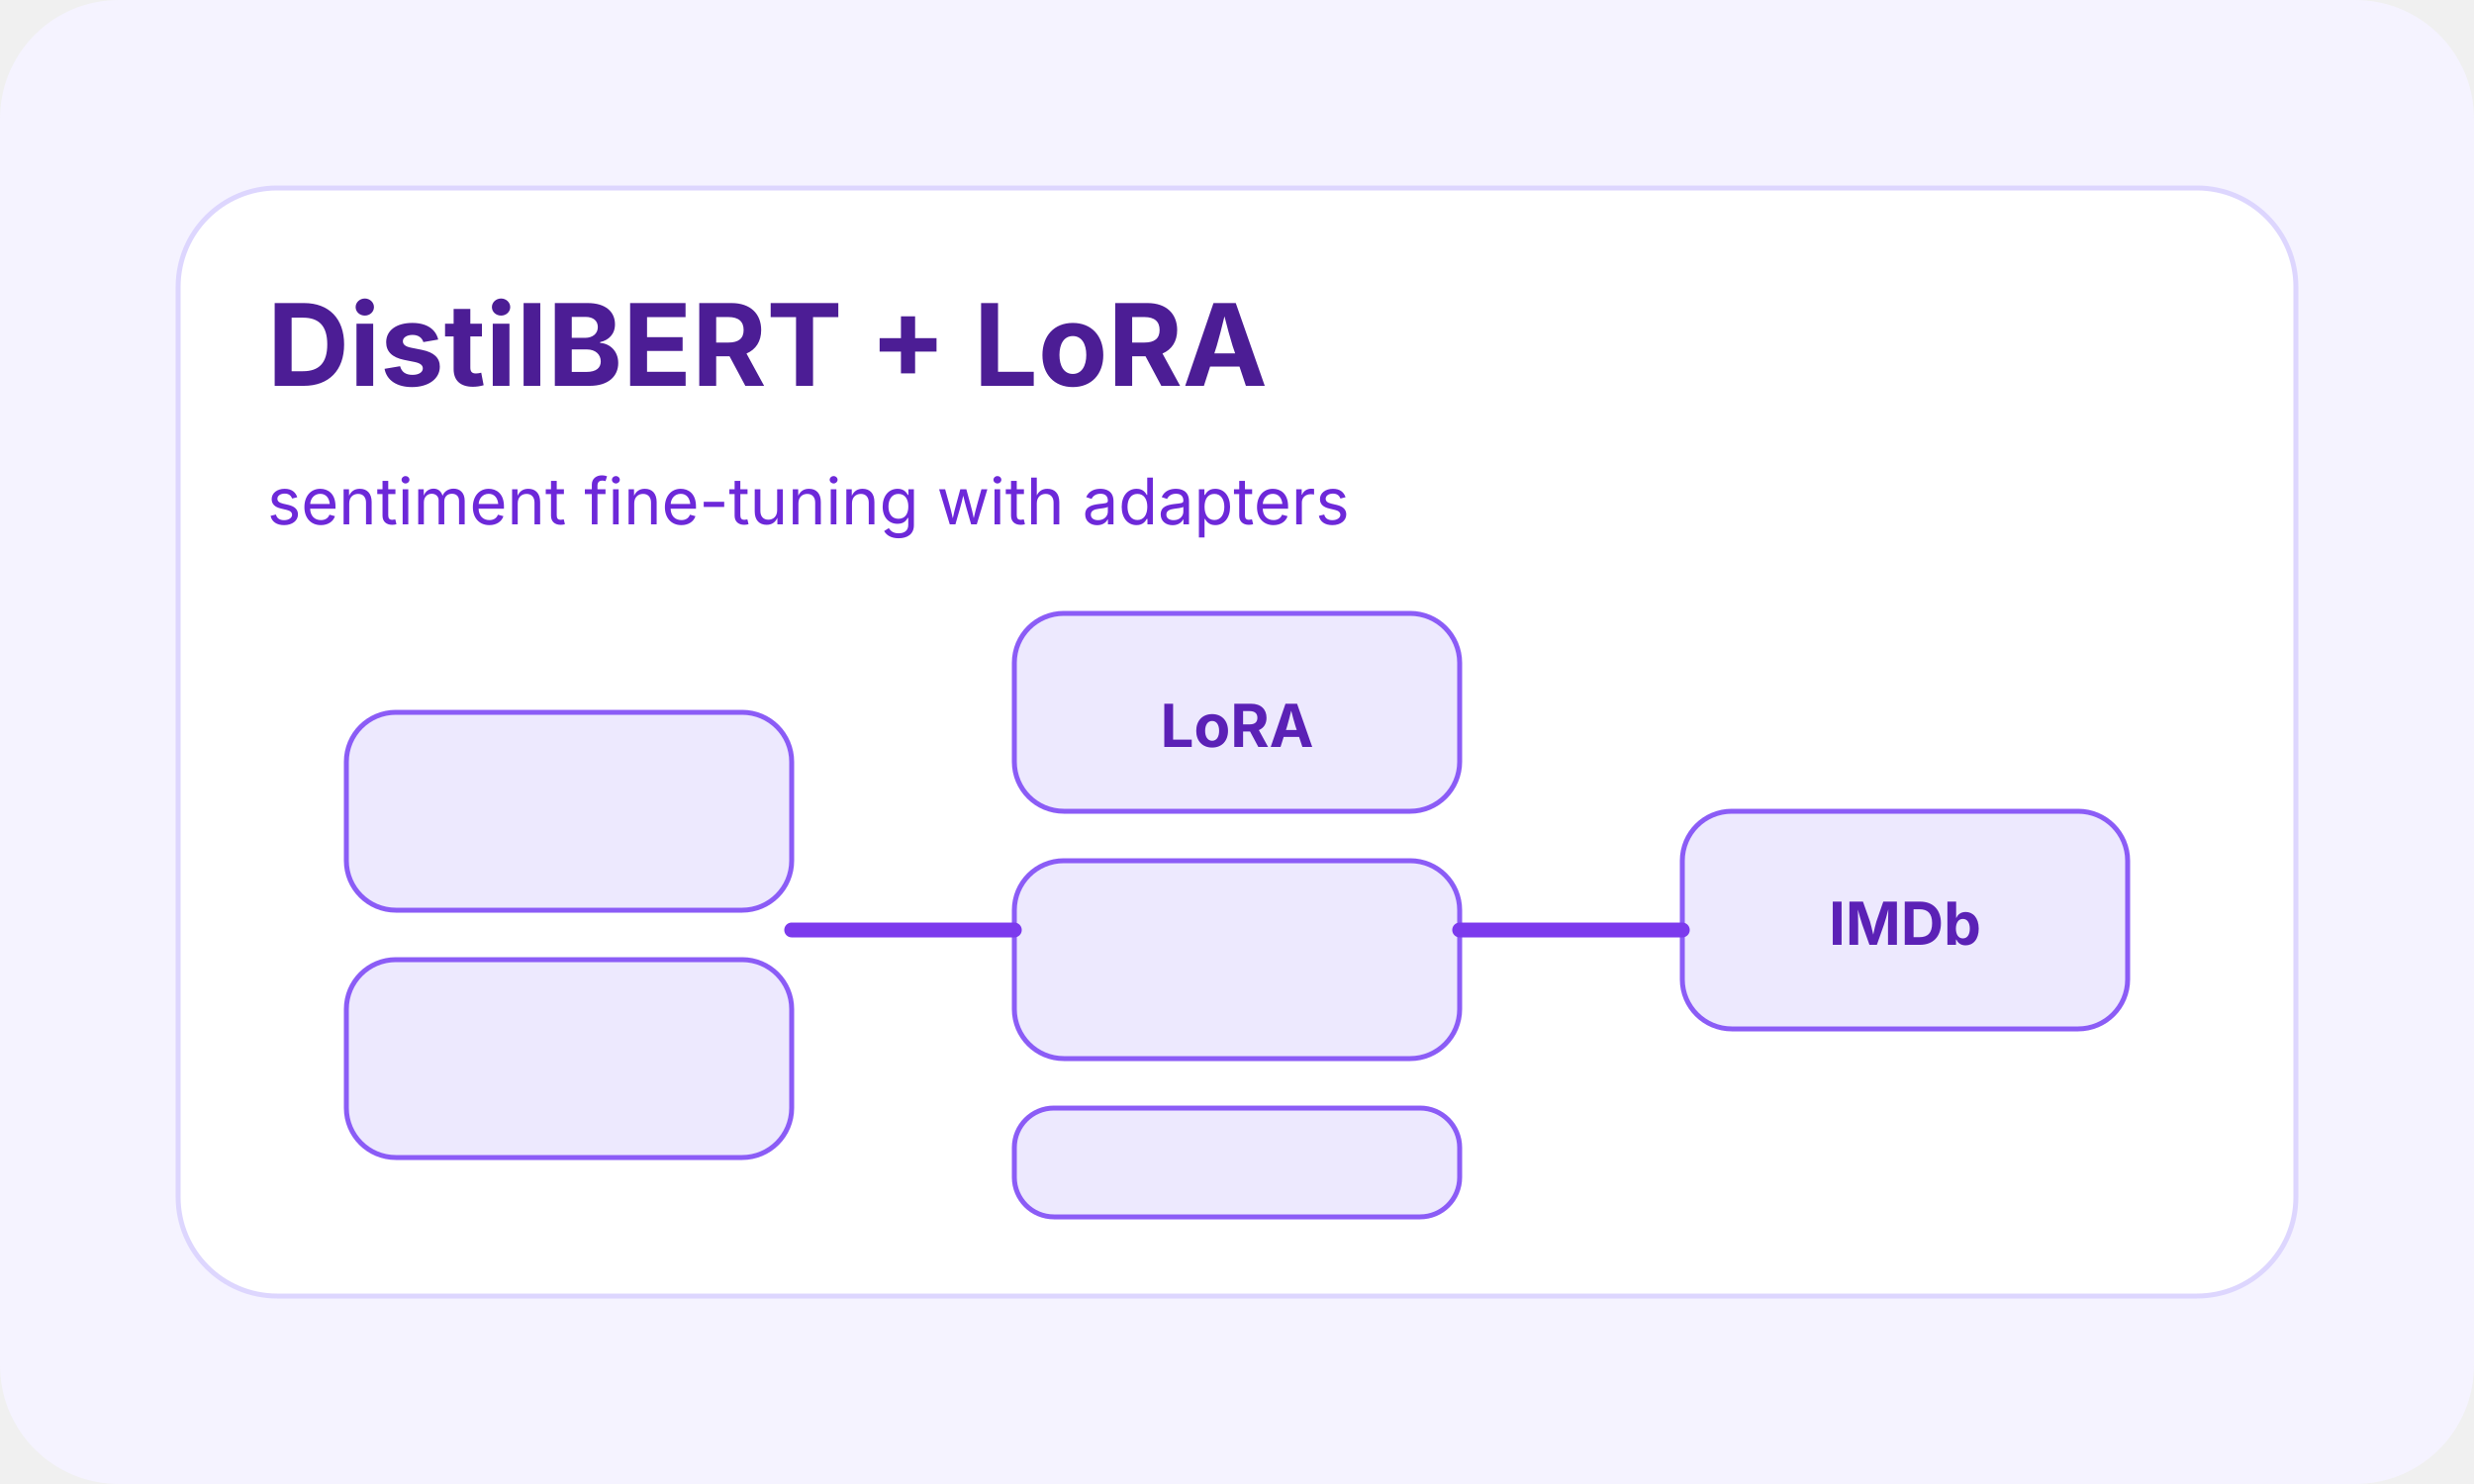
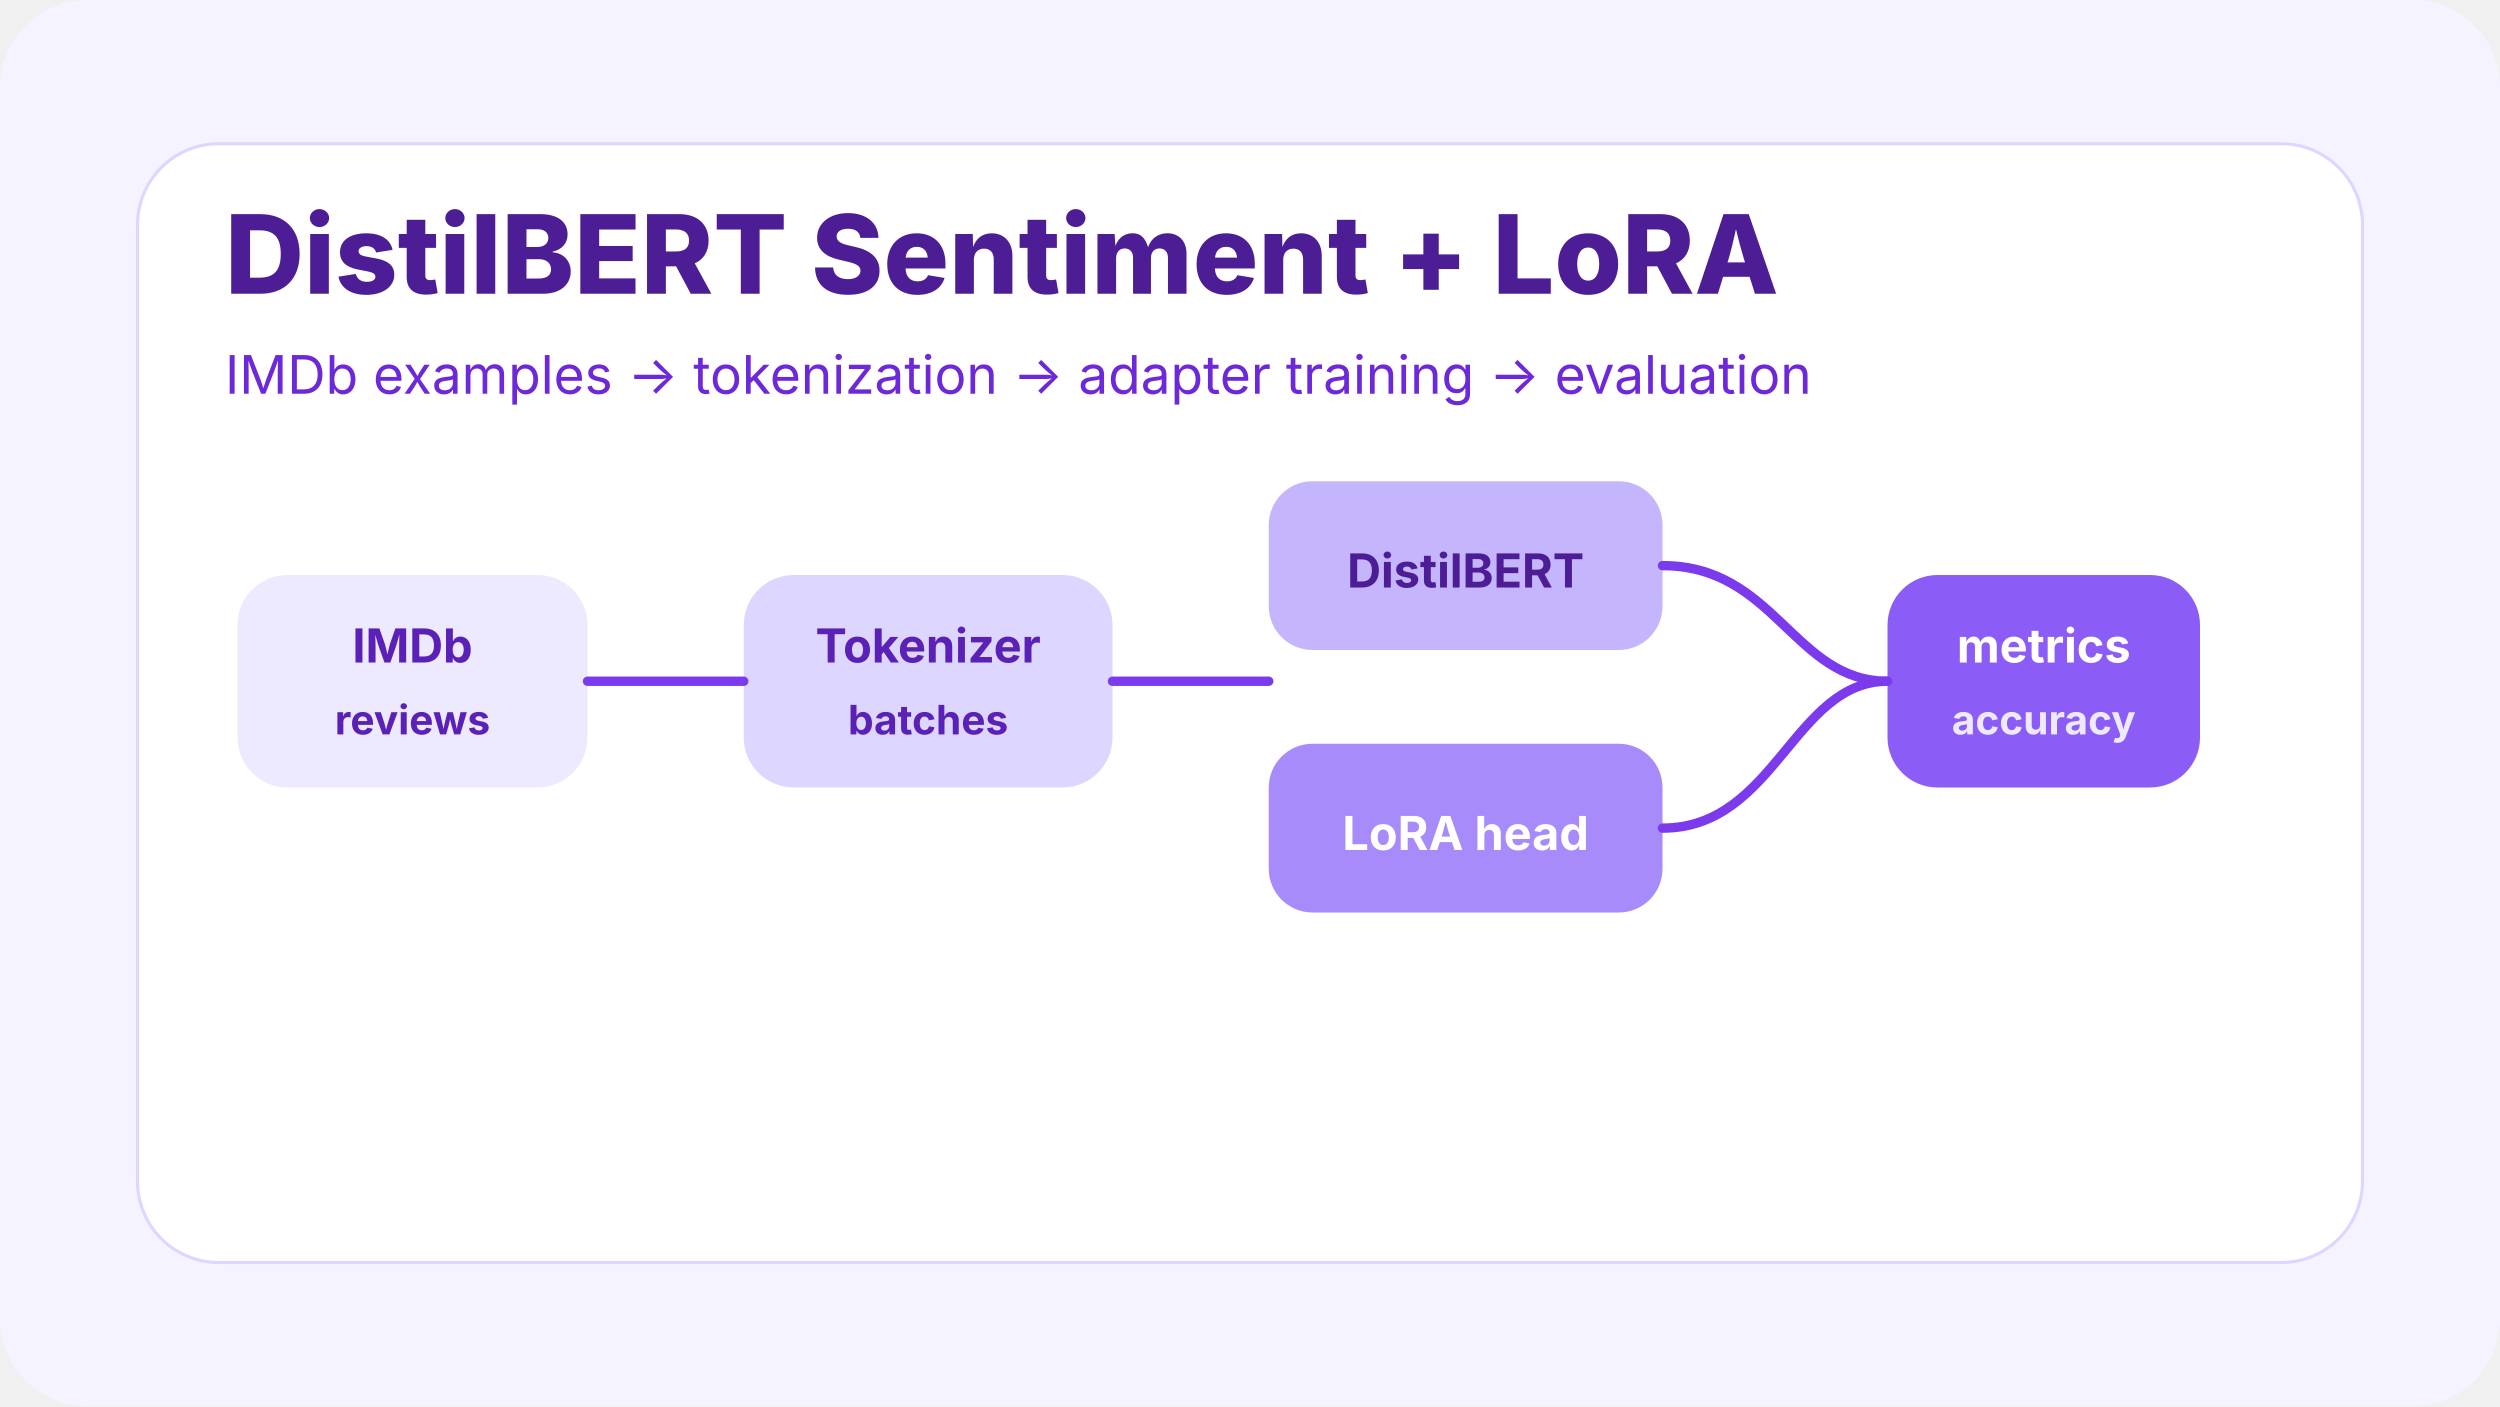
- <svg xmlns="http://www.w3.org/2000/svg" viewBox="0 0 500 300" role="img" aria-label="DistilBERT LoRA sentiment classifier">
-   <rect width="500" height="300" rx="24" fill="#f5f3ff" />
-   <rect x="36" y="38" width="428" height="224" rx="20" fill="#ffffff" stroke="#ddd6fe" />
-   <text x="54" y="78" font-family="Inter, Arial, sans-serif" font-size="23" font-weight="700" fill="#4c1d95">DistilBERT + LoRA</text>
-   <text x="54" y="106" font-family="Inter, Arial, sans-serif" font-size="13" fill="#6d28d9">sentiment fine-tuning with adapters</text>
-   <g fill="#ede9fe" stroke="#8b5cf6">
-     <rect x="70" y="144" width="90" height="40" rx="10" />
-     <rect x="70" y="194" width="90" height="40" rx="10" />
-     <rect x="205" y="124" width="90" height="40" rx="10" />
-     <rect x="205" y="174" width="90" height="40" rx="10" />
-     <rect x="205" y="224" width="90" height="22" rx="8" />
-     <rect x="340" y="164" width="90" height="44" rx="10" />
+ <svg xmlns="http://www.w3.org/2000/svg" viewBox="0 0 800 450" role="img" aria-label="DistilBERT LoRA sentiment fine tuning pipeline">
+   <rect width="800" height="450" rx="28" fill="#f5f3ff" />
+   <rect x="44" y="46" width="712" height="358" rx="26" fill="#ffffff" stroke="#ddd6fe" />
+   <text x="72" y="94" font-family="Inter, Arial, sans-serif" font-size="35" font-weight="800" fill="#4c1d95">DistilBERT Sentiment + LoRA</text>
+   <text x="72" y="126" font-family="Inter, Arial, sans-serif" font-size="17" fill="#6d28d9">IMDb examples → tokenization → adapter training → evaluation</text>
+   <g font-family="Inter, Arial, sans-serif" text-anchor="middle" font-weight="700">
+     <rect x="76" y="184" width="112" height="68" rx="16" fill="#ede9fe" />
+     <text x="132" y="212" font-size="15" fill="#5b21b6">IMDb</text>
+     <text x="132" y="235" font-size="13" fill="#5b21b6">reviews</text>
+     <rect x="238" y="184" width="118" height="68" rx="16" fill="#ddd6fe" />
+     <text x="297" y="212" font-size="15" fill="#5b21b6">Tokenizer</text>
+     <text x="297" y="235" font-size="13" fill="#5b21b6">batches</text>
+     <rect x="406" y="154" width="126" height="54" rx="14" fill="#c4b5fd" />
+     <text x="469" y="188" font-size="15" fill="#4c1d95">DistilBERT</text>
+     <rect x="406" y="238" width="126" height="54" rx="14" fill="#a78bfa" />
+     <text x="469" y="272" font-size="15" fill="#ffffff">LoRA head</text>
+     <rect x="604" y="184" width="100" height="68" rx="16" fill="#8b5cf6" />
+     <text x="654" y="212" font-size="15" fill="#ffffff">metrics</text>
+     <text x="654" y="235" font-size="13" fill="#ede9fe">accuracy</text>
  </g>
-   <text x="250" y="151" text-anchor="middle" font-family="Inter, Arial, sans-serif" font-size="12" font-weight="700" fill="#5b21b6">LoRA</text>
-   <text x="385" y="191" text-anchor="middle" font-family="Inter, Arial, sans-serif" font-size="12" font-weight="700" fill="#5b21b6">IMDb</text>
-   <path d="M160 188h45M295 188h45" stroke="#7c3aed" stroke-width="3" fill="none" stroke-linecap="round" />
+   <g stroke="#7c3aed" stroke-width="3" fill="none" stroke-linecap="round">
+     <path d="M188 218h50" />
+     <path d="M356 218h50" />
+     <path d="M532 181c36 0 42 37 72 37" />
+     <path d="M532 265c36 0 42-47 72-47" />
+   </g>
</svg>
